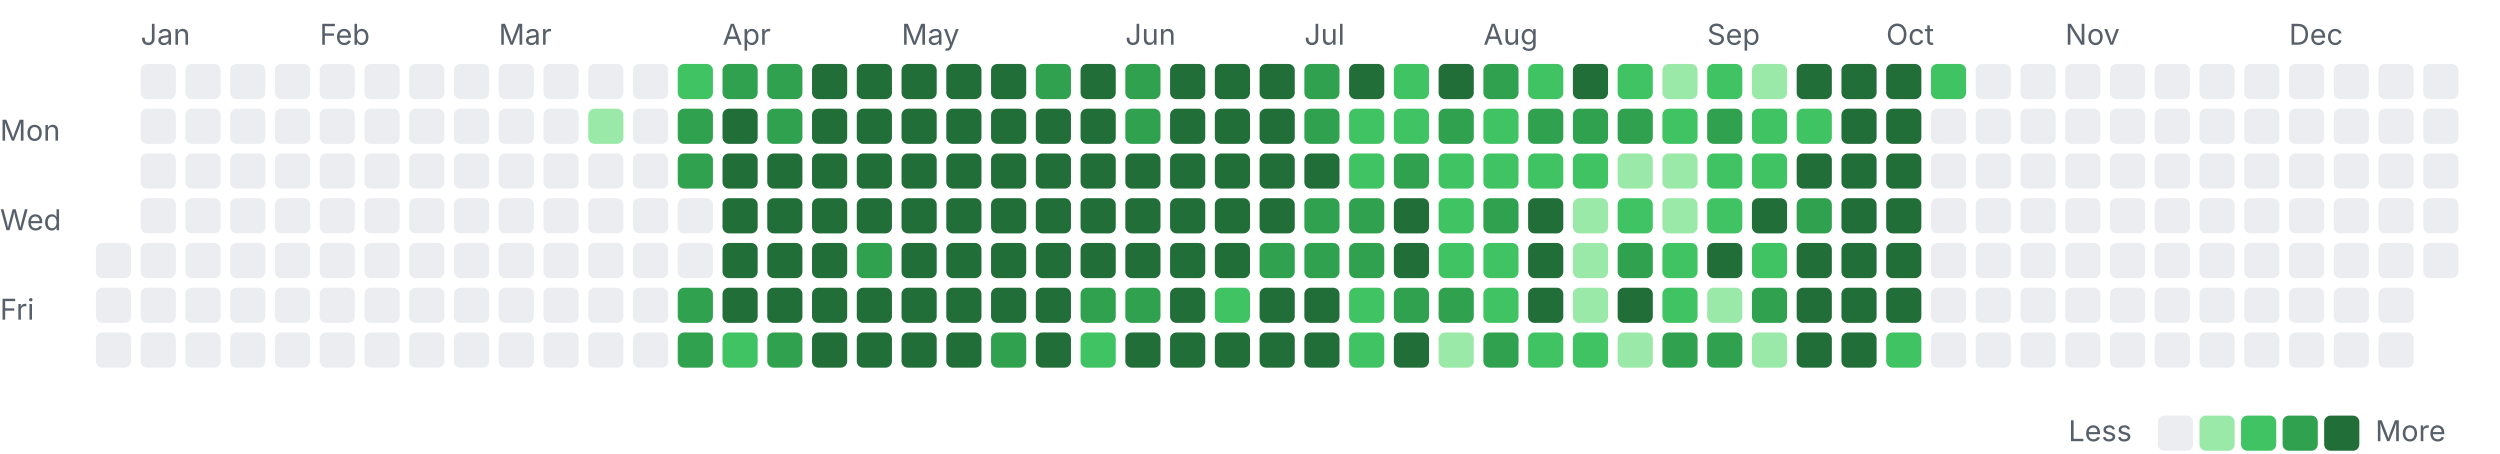
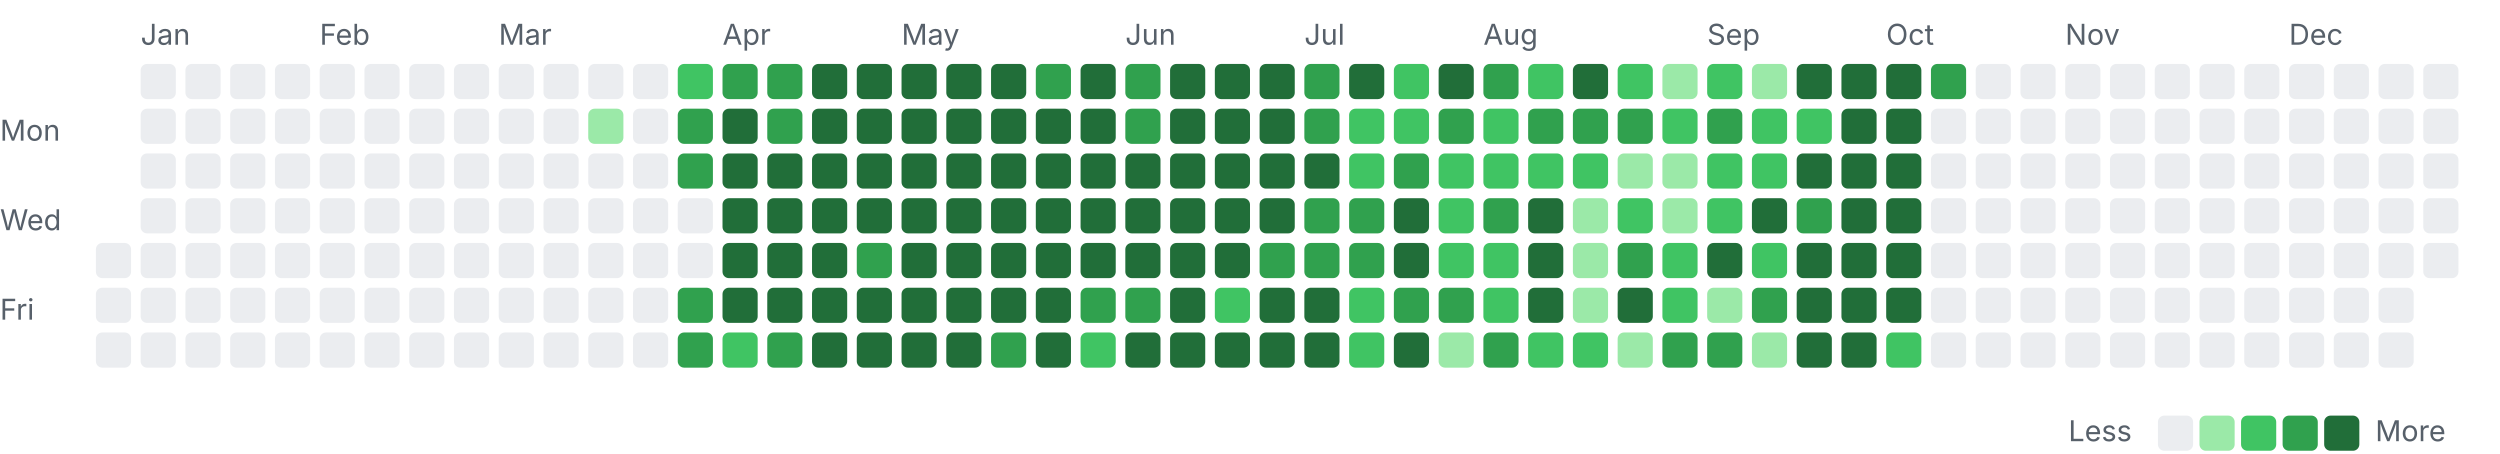
<svg xmlns="http://www.w3.org/2000/svg" width="782" height="142" viewBox="0 0 782 142">
  <style>.l0{fill:#ebedf0}.l1{fill:#9be9a8}.l2{fill:#40c463}.l3{fill:#30a14e}.l4{fill:#216e39} .lbl{fill:#57606a;font:9px -apple-system,Segoe UI,sans-serif}@media(prefers-color-scheme:dark){.l0{fill:#161b22}.l1{fill:#0e4429}.l2{fill:#006d32}.l3{fill:#26a641}.l4{fill:#39d353} .lbl{fill:#8b949e}}</style>
  <text class="lbl" x="44" y="14">Jan</text>
  <text class="lbl" x="100" y="14">Feb</text>
  <text class="lbl" x="156" y="14">Mar</text>
  <text class="lbl" x="226" y="14">Apr</text>
  <text class="lbl" x="282" y="14">May</text>
  <text class="lbl" x="352" y="14">Jun</text>
  <text class="lbl" x="408" y="14">Jul</text>
  <text class="lbl" x="464" y="14">Aug</text>
  <text class="lbl" x="534" y="14">Sep</text>
  <text class="lbl" x="590" y="14">Oct</text>
  <text class="lbl" x="646" y="14">Nov</text>
  <text class="lbl" x="716" y="14">Dec</text>
  <text class="lbl" x="0" y="44">Mon</text>
  <text class="lbl" x="0" y="72">Wed</text>
  <text class="lbl" x="0" y="100">Fri</text>
  <rect class="l0" x="30" y="76" width="11" height="11" rx="2" />
  <rect class="l0" x="30" y="90" width="11" height="11" rx="2" />
  <rect class="l0" x="30" y="104" width="11" height="11" rx="2" />
  <rect class="l0" x="44" y="20" width="11" height="11" rx="2" />
  <rect class="l0" x="44" y="34" width="11" height="11" rx="2" />
  <rect class="l0" x="44" y="48" width="11" height="11" rx="2" />
  <rect class="l0" x="44" y="62" width="11" height="11" rx="2" />
  <rect class="l0" x="44" y="76" width="11" height="11" rx="2" />
  <rect class="l0" x="44" y="90" width="11" height="11" rx="2" />
  <rect class="l0" x="44" y="104" width="11" height="11" rx="2" />
  <rect class="l0" x="58" y="20" width="11" height="11" rx="2" />
  <rect class="l0" x="58" y="34" width="11" height="11" rx="2" />
  <rect class="l0" x="58" y="48" width="11" height="11" rx="2" />
  <rect class="l0" x="58" y="62" width="11" height="11" rx="2" />
  <rect class="l0" x="58" y="76" width="11" height="11" rx="2" />
  <rect class="l0" x="58" y="90" width="11" height="11" rx="2" />
  <rect class="l0" x="58" y="104" width="11" height="11" rx="2" />
  <rect class="l0" x="72" y="20" width="11" height="11" rx="2" />
  <rect class="l0" x="72" y="34" width="11" height="11" rx="2" />
  <rect class="l0" x="72" y="48" width="11" height="11" rx="2" />
  <rect class="l0" x="72" y="62" width="11" height="11" rx="2" />
  <rect class="l0" x="72" y="76" width="11" height="11" rx="2" />
  <rect class="l0" x="72" y="90" width="11" height="11" rx="2" />
  <rect class="l0" x="72" y="104" width="11" height="11" rx="2" />
  <rect class="l0" x="86" y="20" width="11" height="11" rx="2" />
  <rect class="l0" x="86" y="34" width="11" height="11" rx="2" />
  <rect class="l0" x="86" y="48" width="11" height="11" rx="2" />
  <rect class="l0" x="86" y="62" width="11" height="11" rx="2" />
  <rect class="l0" x="86" y="76" width="11" height="11" rx="2" />
  <rect class="l0" x="86" y="90" width="11" height="11" rx="2" />
  <rect class="l0" x="86" y="104" width="11" height="11" rx="2" />
  <rect class="l0" x="100" y="20" width="11" height="11" rx="2" />
  <rect class="l0" x="100" y="34" width="11" height="11" rx="2" />
  <rect class="l0" x="100" y="48" width="11" height="11" rx="2" />
  <rect class="l0" x="100" y="62" width="11" height="11" rx="2" />
  <rect class="l0" x="100" y="76" width="11" height="11" rx="2" />
  <rect class="l0" x="100" y="90" width="11" height="11" rx="2" />
  <rect class="l0" x="100" y="104" width="11" height="11" rx="2" />
  <rect class="l0" x="114" y="20" width="11" height="11" rx="2" />
  <rect class="l0" x="114" y="34" width="11" height="11" rx="2" />
  <rect class="l0" x="114" y="48" width="11" height="11" rx="2" />
  <rect class="l0" x="114" y="62" width="11" height="11" rx="2" />
  <rect class="l0" x="114" y="76" width="11" height="11" rx="2" />
  <rect class="l0" x="114" y="90" width="11" height="11" rx="2" />
  <rect class="l0" x="114" y="104" width="11" height="11" rx="2" />
  <rect class="l0" x="128" y="20" width="11" height="11" rx="2" />
  <rect class="l0" x="128" y="34" width="11" height="11" rx="2" />
  <rect class="l0" x="128" y="48" width="11" height="11" rx="2" />
  <rect class="l0" x="128" y="62" width="11" height="11" rx="2" />
  <rect class="l0" x="128" y="76" width="11" height="11" rx="2" />
  <rect class="l0" x="128" y="90" width="11" height="11" rx="2" />
  <rect class="l0" x="128" y="104" width="11" height="11" rx="2" />
  <rect class="l0" x="142" y="20" width="11" height="11" rx="2" />
  <rect class="l0" x="142" y="34" width="11" height="11" rx="2" />
  <rect class="l0" x="142" y="48" width="11" height="11" rx="2" />
  <rect class="l0" x="142" y="62" width="11" height="11" rx="2" />
  <rect class="l0" x="142" y="76" width="11" height="11" rx="2" />
  <rect class="l0" x="142" y="90" width="11" height="11" rx="2" />
  <rect class="l0" x="142" y="104" width="11" height="11" rx="2" />
  <rect class="l0" x="156" y="20" width="11" height="11" rx="2" />
  <rect class="l0" x="156" y="34" width="11" height="11" rx="2" />
  <rect class="l0" x="156" y="48" width="11" height="11" rx="2" />
  <rect class="l0" x="156" y="62" width="11" height="11" rx="2" />
  <rect class="l0" x="156" y="76" width="11" height="11" rx="2" />
  <rect class="l0" x="156" y="90" width="11" height="11" rx="2" />
  <rect class="l0" x="156" y="104" width="11" height="11" rx="2" />
  <rect class="l0" x="170" y="20" width="11" height="11" rx="2" />
  <rect class="l0" x="170" y="34" width="11" height="11" rx="2" />
  <rect class="l0" x="170" y="48" width="11" height="11" rx="2" />
  <rect class="l0" x="170" y="62" width="11" height="11" rx="2" />
  <rect class="l0" x="170" y="76" width="11" height="11" rx="2" />
  <rect class="l0" x="170" y="90" width="11" height="11" rx="2" />
  <rect class="l0" x="170" y="104" width="11" height="11" rx="2" />
  <rect class="l0" x="184" y="20" width="11" height="11" rx="2" />
  <rect class="l1" x="184" y="34" width="11" height="11" rx="2" />
  <rect class="l0" x="184" y="48" width="11" height="11" rx="2" />
  <rect class="l0" x="184" y="62" width="11" height="11" rx="2" />
  <rect class="l0" x="184" y="76" width="11" height="11" rx="2" />
  <rect class="l0" x="184" y="90" width="11" height="11" rx="2" />
  <rect class="l0" x="184" y="104" width="11" height="11" rx="2" />
  <rect class="l0" x="198" y="20" width="11" height="11" rx="2" />
  <rect class="l0" x="198" y="34" width="11" height="11" rx="2" />
  <rect class="l0" x="198" y="48" width="11" height="11" rx="2" />
  <rect class="l0" x="198" y="62" width="11" height="11" rx="2" />
  <rect class="l0" x="198" y="76" width="11" height="11" rx="2" />
  <rect class="l0" x="198" y="90" width="11" height="11" rx="2" />
  <rect class="l0" x="198" y="104" width="11" height="11" rx="2" />
  <rect class="l2" x="212" y="20" width="11" height="11" rx="2" />
  <rect class="l3" x="212" y="34" width="11" height="11" rx="2" />
  <rect class="l3" x="212" y="48" width="11" height="11" rx="2" />
  <rect class="l0" x="212" y="62" width="11" height="11" rx="2" />
  <rect class="l0" x="212" y="76" width="11" height="11" rx="2" />
  <rect class="l3" x="212" y="90" width="11" height="11" rx="2" />
  <rect class="l3" x="212" y="104" width="11" height="11" rx="2" />
  <rect class="l3" x="226" y="20" width="11" height="11" rx="2" />
  <rect class="l4" x="226" y="34" width="11" height="11" rx="2" />
  <rect class="l4" x="226" y="48" width="11" height="11" rx="2" />
  <rect class="l4" x="226" y="62" width="11" height="11" rx="2" />
  <rect class="l4" x="226" y="76" width="11" height="11" rx="2" />
  <rect class="l4" x="226" y="90" width="11" height="11" rx="2" />
  <rect class="l2" x="226" y="104" width="11" height="11" rx="2" />
  <rect class="l3" x="240" y="20" width="11" height="11" rx="2" />
  <rect class="l3" x="240" y="34" width="11" height="11" rx="2" />
  <rect class="l4" x="240" y="48" width="11" height="11" rx="2" />
  <rect class="l4" x="240" y="62" width="11" height="11" rx="2" />
  <rect class="l4" x="240" y="76" width="11" height="11" rx="2" />
  <rect class="l4" x="240" y="90" width="11" height="11" rx="2" />
  <rect class="l3" x="240" y="104" width="11" height="11" rx="2" />
  <rect class="l4" x="254" y="20" width="11" height="11" rx="2" />
  <rect class="l4" x="254" y="34" width="11" height="11" rx="2" />
  <rect class="l4" x="254" y="48" width="11" height="11" rx="2" />
  <rect class="l4" x="254" y="62" width="11" height="11" rx="2" />
  <rect class="l4" x="254" y="76" width="11" height="11" rx="2" />
  <rect class="l4" x="254" y="90" width="11" height="11" rx="2" />
  <rect class="l4" x="254" y="104" width="11" height="11" rx="2" />
  <rect class="l4" x="268" y="20" width="11" height="11" rx="2" />
  <rect class="l4" x="268" y="34" width="11" height="11" rx="2" />
  <rect class="l4" x="268" y="48" width="11" height="11" rx="2" />
  <rect class="l4" x="268" y="62" width="11" height="11" rx="2" />
  <rect class="l3" x="268" y="76" width="11" height="11" rx="2" />
  <rect class="l4" x="268" y="90" width="11" height="11" rx="2" />
  <rect class="l4" x="268" y="104" width="11" height="11" rx="2" />
  <rect class="l4" x="282" y="20" width="11" height="11" rx="2" />
  <rect class="l4" x="282" y="34" width="11" height="11" rx="2" />
  <rect class="l4" x="282" y="48" width="11" height="11" rx="2" />
  <rect class="l4" x="282" y="62" width="11" height="11" rx="2" />
  <rect class="l4" x="282" y="76" width="11" height="11" rx="2" />
  <rect class="l4" x="282" y="90" width="11" height="11" rx="2" />
  <rect class="l4" x="282" y="104" width="11" height="11" rx="2" />
  <rect class="l4" x="296" y="20" width="11" height="11" rx="2" />
  <rect class="l4" x="296" y="34" width="11" height="11" rx="2" />
  <rect class="l4" x="296" y="48" width="11" height="11" rx="2" />
  <rect class="l4" x="296" y="62" width="11" height="11" rx="2" />
  <rect class="l4" x="296" y="76" width="11" height="11" rx="2" />
  <rect class="l4" x="296" y="90" width="11" height="11" rx="2" />
  <rect class="l4" x="296" y="104" width="11" height="11" rx="2" />
  <rect class="l4" x="310" y="20" width="11" height="11" rx="2" />
  <rect class="l4" x="310" y="34" width="11" height="11" rx="2" />
  <rect class="l4" x="310" y="48" width="11" height="11" rx="2" />
  <rect class="l4" x="310" y="62" width="11" height="11" rx="2" />
  <rect class="l4" x="310" y="76" width="11" height="11" rx="2" />
  <rect class="l4" x="310" y="90" width="11" height="11" rx="2" />
  <rect class="l3" x="310" y="104" width="11" height="11" rx="2" />
  <rect class="l3" x="324" y="20" width="11" height="11" rx="2" />
  <rect class="l4" x="324" y="34" width="11" height="11" rx="2" />
  <rect class="l4" x="324" y="48" width="11" height="11" rx="2" />
  <rect class="l4" x="324" y="62" width="11" height="11" rx="2" />
  <rect class="l4" x="324" y="76" width="11" height="11" rx="2" />
  <rect class="l4" x="324" y="90" width="11" height="11" rx="2" />
  <rect class="l4" x="324" y="104" width="11" height="11" rx="2" />
  <rect class="l4" x="338" y="20" width="11" height="11" rx="2" />
  <rect class="l4" x="338" y="34" width="11" height="11" rx="2" />
  <rect class="l4" x="338" y="48" width="11" height="11" rx="2" />
  <rect class="l4" x="338" y="62" width="11" height="11" rx="2" />
  <rect class="l4" x="338" y="76" width="11" height="11" rx="2" />
  <rect class="l3" x="338" y="90" width="11" height="11" rx="2" />
  <rect class="l2" x="338" y="104" width="11" height="11" rx="2" />
  <rect class="l3" x="352" y="20" width="11" height="11" rx="2" />
  <rect class="l3" x="352" y="34" width="11" height="11" rx="2" />
  <rect class="l4" x="352" y="48" width="11" height="11" rx="2" />
  <rect class="l4" x="352" y="62" width="11" height="11" rx="2" />
  <rect class="l4" x="352" y="76" width="11" height="11" rx="2" />
  <rect class="l3" x="352" y="90" width="11" height="11" rx="2" />
  <rect class="l4" x="352" y="104" width="11" height="11" rx="2" />
  <rect class="l4" x="366" y="20" width="11" height="11" rx="2" />
  <rect class="l4" x="366" y="34" width="11" height="11" rx="2" />
  <rect class="l4" x="366" y="48" width="11" height="11" rx="2" />
  <rect class="l4" x="366" y="62" width="11" height="11" rx="2" />
  <rect class="l4" x="366" y="76" width="11" height="11" rx="2" />
  <rect class="l4" x="366" y="90" width="11" height="11" rx="2" />
  <rect class="l4" x="366" y="104" width="11" height="11" rx="2" />
  <rect class="l4" x="380" y="20" width="11" height="11" rx="2" />
  <rect class="l4" x="380" y="34" width="11" height="11" rx="2" />
  <rect class="l4" x="380" y="48" width="11" height="11" rx="2" />
  <rect class="l4" x="380" y="62" width="11" height="11" rx="2" />
  <rect class="l4" x="380" y="76" width="11" height="11" rx="2" />
  <rect class="l2" x="380" y="90" width="11" height="11" rx="2" />
  <rect class="l4" x="380" y="104" width="11" height="11" rx="2" />
  <rect class="l4" x="394" y="20" width="11" height="11" rx="2" />
  <rect class="l4" x="394" y="34" width="11" height="11" rx="2" />
  <rect class="l4" x="394" y="48" width="11" height="11" rx="2" />
  <rect class="l4" x="394" y="62" width="11" height="11" rx="2" />
  <rect class="l3" x="394" y="76" width="11" height="11" rx="2" />
  <rect class="l4" x="394" y="90" width="11" height="11" rx="2" />
  <rect class="l4" x="394" y="104" width="11" height="11" rx="2" />
  <rect class="l3" x="408" y="20" width="11" height="11" rx="2" />
  <rect class="l3" x="408" y="34" width="11" height="11" rx="2" />
  <rect class="l4" x="408" y="48" width="11" height="11" rx="2" />
  <rect class="l3" x="408" y="62" width="11" height="11" rx="2" />
  <rect class="l3" x="408" y="76" width="11" height="11" rx="2" />
  <rect class="l4" x="408" y="90" width="11" height="11" rx="2" />
  <rect class="l4" x="408" y="104" width="11" height="11" rx="2" />
  <rect class="l4" x="422" y="20" width="11" height="11" rx="2" />
  <rect class="l2" x="422" y="34" width="11" height="11" rx="2" />
  <rect class="l2" x="422" y="48" width="11" height="11" rx="2" />
  <rect class="l3" x="422" y="62" width="11" height="11" rx="2" />
  <rect class="l3" x="422" y="76" width="11" height="11" rx="2" />
  <rect class="l2" x="422" y="90" width="11" height="11" rx="2" />
  <rect class="l2" x="422" y="104" width="11" height="11" rx="2" />
  <rect class="l2" x="436" y="20" width="11" height="11" rx="2" />
  <rect class="l2" x="436" y="34" width="11" height="11" rx="2" />
  <rect class="l3" x="436" y="48" width="11" height="11" rx="2" />
  <rect class="l4" x="436" y="62" width="11" height="11" rx="2" />
  <rect class="l4" x="436" y="76" width="11" height="11" rx="2" />
  <rect class="l3" x="436" y="90" width="11" height="11" rx="2" />
  <rect class="l4" x="436" y="104" width="11" height="11" rx="2" />
  <rect class="l4" x="450" y="20" width="11" height="11" rx="2" />
  <rect class="l3" x="450" y="34" width="11" height="11" rx="2" />
  <rect class="l2" x="450" y="48" width="11" height="11" rx="2" />
  <rect class="l2" x="450" y="62" width="11" height="11" rx="2" />
  <rect class="l2" x="450" y="76" width="11" height="11" rx="2" />
  <rect class="l3" x="450" y="90" width="11" height="11" rx="2" />
  <rect class="l1" x="450" y="104" width="11" height="11" rx="2" />
  <rect class="l3" x="464" y="20" width="11" height="11" rx="2" />
  <rect class="l2" x="464" y="34" width="11" height="11" rx="2" />
  <rect class="l2" x="464" y="48" width="11" height="11" rx="2" />
  <rect class="l3" x="464" y="62" width="11" height="11" rx="2" />
  <rect class="l2" x="464" y="76" width="11" height="11" rx="2" />
  <rect class="l2" x="464" y="90" width="11" height="11" rx="2" />
  <rect class="l3" x="464" y="104" width="11" height="11" rx="2" />
  <rect class="l2" x="478" y="20" width="11" height="11" rx="2" />
  <rect class="l3" x="478" y="34" width="11" height="11" rx="2" />
  <rect class="l2" x="478" y="48" width="11" height="11" rx="2" />
  <rect class="l4" x="478" y="62" width="11" height="11" rx="2" />
  <rect class="l4" x="478" y="76" width="11" height="11" rx="2" />
  <rect class="l4" x="478" y="90" width="11" height="11" rx="2" />
  <rect class="l2" x="478" y="104" width="11" height="11" rx="2" />
  <rect class="l4" x="492" y="20" width="11" height="11" rx="2" />
  <rect class="l3" x="492" y="34" width="11" height="11" rx="2" />
  <rect class="l2" x="492" y="48" width="11" height="11" rx="2" />
  <rect class="l1" x="492" y="62" width="11" height="11" rx="2" />
  <rect class="l1" x="492" y="76" width="11" height="11" rx="2" />
  <rect class="l1" x="492" y="90" width="11" height="11" rx="2" />
  <rect class="l2" x="492" y="104" width="11" height="11" rx="2" />
  <rect class="l2" x="506" y="20" width="11" height="11" rx="2" />
  <rect class="l3" x="506" y="34" width="11" height="11" rx="2" />
  <rect class="l1" x="506" y="48" width="11" height="11" rx="2" />
  <rect class="l2" x="506" y="62" width="11" height="11" rx="2" />
  <rect class="l3" x="506" y="76" width="11" height="11" rx="2" />
  <rect class="l4" x="506" y="90" width="11" height="11" rx="2" />
  <rect class="l1" x="506" y="104" width="11" height="11" rx="2" />
  <rect class="l1" x="520" y="20" width="11" height="11" rx="2" />
  <rect class="l2" x="520" y="34" width="11" height="11" rx="2" />
  <rect class="l1" x="520" y="48" width="11" height="11" rx="2" />
  <rect class="l1" x="520" y="62" width="11" height="11" rx="2" />
  <rect class="l2" x="520" y="76" width="11" height="11" rx="2" />
  <rect class="l2" x="520" y="90" width="11" height="11" rx="2" />
  <rect class="l3" x="520" y="104" width="11" height="11" rx="2" />
  <rect class="l2" x="534" y="20" width="11" height="11" rx="2" />
  <rect class="l3" x="534" y="34" width="11" height="11" rx="2" />
  <rect class="l2" x="534" y="48" width="11" height="11" rx="2" />
  <rect class="l2" x="534" y="62" width="11" height="11" rx="2" />
  <rect class="l4" x="534" y="76" width="11" height="11" rx="2" />
  <rect class="l1" x="534" y="90" width="11" height="11" rx="2" />
  <rect class="l3" x="534" y="104" width="11" height="11" rx="2" />
  <rect class="l1" x="548" y="20" width="11" height="11" rx="2" />
  <rect class="l2" x="548" y="34" width="11" height="11" rx="2" />
  <rect class="l2" x="548" y="48" width="11" height="11" rx="2" />
  <rect class="l4" x="548" y="62" width="11" height="11" rx="2" />
  <rect class="l2" x="548" y="76" width="11" height="11" rx="2" />
  <rect class="l3" x="548" y="90" width="11" height="11" rx="2" />
  <rect class="l1" x="548" y="104" width="11" height="11" rx="2" />
  <rect class="l4" x="562" y="20" width="11" height="11" rx="2" />
  <rect class="l2" x="562" y="34" width="11" height="11" rx="2" />
  <rect class="l4" x="562" y="48" width="11" height="11" rx="2" />
  <rect class="l3" x="562" y="62" width="11" height="11" rx="2" />
  <rect class="l4" x="562" y="76" width="11" height="11" rx="2" />
  <rect class="l4" x="562" y="90" width="11" height="11" rx="2" />
  <rect class="l4" x="562" y="104" width="11" height="11" rx="2" />
  <rect class="l4" x="576" y="20" width="11" height="11" rx="2" />
  <rect class="l4" x="576" y="34" width="11" height="11" rx="2" />
  <rect class="l4" x="576" y="48" width="11" height="11" rx="2" />
  <rect class="l4" x="576" y="62" width="11" height="11" rx="2" />
  <rect class="l4" x="576" y="76" width="11" height="11" rx="2" />
  <rect class="l4" x="576" y="90" width="11" height="11" rx="2" />
  <rect class="l4" x="576" y="104" width="11" height="11" rx="2" />
  <rect class="l4" x="590" y="20" width="11" height="11" rx="2" />
  <rect class="l4" x="590" y="34" width="11" height="11" rx="2" />
  <rect class="l4" x="590" y="48" width="11" height="11" rx="2" />
  <rect class="l4" x="590" y="62" width="11" height="11" rx="2" />
  <rect class="l4" x="590" y="76" width="11" height="11" rx="2" />
  <rect class="l4" x="590" y="90" width="11" height="11" rx="2" />
  <rect class="l2" x="590" y="104" width="11" height="11" rx="2" />
-   <rect class="l2" x="604" y="20" width="11" height="11" rx="2" />
+   <rect class="l3" x="604" y="20" width="11" height="11" rx="2" />
  <rect class="l0" x="604" y="34" width="11" height="11" rx="2" />
  <rect class="l0" x="604" y="48" width="11" height="11" rx="2" />
  <rect class="l0" x="604" y="62" width="11" height="11" rx="2" />
  <rect class="l0" x="604" y="76" width="11" height="11" rx="2" />
  <rect class="l0" x="604" y="90" width="11" height="11" rx="2" />
  <rect class="l0" x="604" y="104" width="11" height="11" rx="2" />
  <rect class="l0" x="618" y="20" width="11" height="11" rx="2" />
  <rect class="l0" x="618" y="34" width="11" height="11" rx="2" />
  <rect class="l0" x="618" y="48" width="11" height="11" rx="2" />
  <rect class="l0" x="618" y="62" width="11" height="11" rx="2" />
  <rect class="l0" x="618" y="76" width="11" height="11" rx="2" />
  <rect class="l0" x="618" y="90" width="11" height="11" rx="2" />
  <rect class="l0" x="618" y="104" width="11" height="11" rx="2" />
  <rect class="l0" x="632" y="20" width="11" height="11" rx="2" />
  <rect class="l0" x="632" y="34" width="11" height="11" rx="2" />
  <rect class="l0" x="632" y="48" width="11" height="11" rx="2" />
  <rect class="l0" x="632" y="62" width="11" height="11" rx="2" />
  <rect class="l0" x="632" y="76" width="11" height="11" rx="2" />
  <rect class="l0" x="632" y="90" width="11" height="11" rx="2" />
  <rect class="l0" x="632" y="104" width="11" height="11" rx="2" />
  <rect class="l0" x="646" y="20" width="11" height="11" rx="2" />
  <rect class="l0" x="646" y="34" width="11" height="11" rx="2" />
  <rect class="l0" x="646" y="48" width="11" height="11" rx="2" />
  <rect class="l0" x="646" y="62" width="11" height="11" rx="2" />
  <rect class="l0" x="646" y="76" width="11" height="11" rx="2" />
  <rect class="l0" x="646" y="90" width="11" height="11" rx="2" />
  <rect class="l0" x="646" y="104" width="11" height="11" rx="2" />
  <rect class="l0" x="660" y="20" width="11" height="11" rx="2" />
  <rect class="l0" x="660" y="34" width="11" height="11" rx="2" />
  <rect class="l0" x="660" y="48" width="11" height="11" rx="2" />
  <rect class="l0" x="660" y="62" width="11" height="11" rx="2" />
  <rect class="l0" x="660" y="76" width="11" height="11" rx="2" />
  <rect class="l0" x="660" y="90" width="11" height="11" rx="2" />
  <rect class="l0" x="660" y="104" width="11" height="11" rx="2" />
  <rect class="l0" x="674" y="20" width="11" height="11" rx="2" />
  <rect class="l0" x="674" y="34" width="11" height="11" rx="2" />
  <rect class="l0" x="674" y="48" width="11" height="11" rx="2" />
  <rect class="l0" x="674" y="62" width="11" height="11" rx="2" />
  <rect class="l0" x="674" y="76" width="11" height="11" rx="2" />
  <rect class="l0" x="674" y="90" width="11" height="11" rx="2" />
  <rect class="l0" x="674" y="104" width="11" height="11" rx="2" />
  <rect class="l0" x="688" y="20" width="11" height="11" rx="2" />
  <rect class="l0" x="688" y="34" width="11" height="11" rx="2" />
  <rect class="l0" x="688" y="48" width="11" height="11" rx="2" />
  <rect class="l0" x="688" y="62" width="11" height="11" rx="2" />
  <rect class="l0" x="688" y="76" width="11" height="11" rx="2" />
  <rect class="l0" x="688" y="90" width="11" height="11" rx="2" />
  <rect class="l0" x="688" y="104" width="11" height="11" rx="2" />
  <rect class="l0" x="702" y="20" width="11" height="11" rx="2" />
  <rect class="l0" x="702" y="34" width="11" height="11" rx="2" />
  <rect class="l0" x="702" y="48" width="11" height="11" rx="2" />
  <rect class="l0" x="702" y="62" width="11" height="11" rx="2" />
  <rect class="l0" x="702" y="76" width="11" height="11" rx="2" />
  <rect class="l0" x="702" y="90" width="11" height="11" rx="2" />
  <rect class="l0" x="702" y="104" width="11" height="11" rx="2" />
  <rect class="l0" x="716" y="20" width="11" height="11" rx="2" />
  <rect class="l0" x="716" y="34" width="11" height="11" rx="2" />
  <rect class="l0" x="716" y="48" width="11" height="11" rx="2" />
  <rect class="l0" x="716" y="62" width="11" height="11" rx="2" />
  <rect class="l0" x="716" y="76" width="11" height="11" rx="2" />
  <rect class="l0" x="716" y="90" width="11" height="11" rx="2" />
  <rect class="l0" x="716" y="104" width="11" height="11" rx="2" />
  <rect class="l0" x="730" y="20" width="11" height="11" rx="2" />
  <rect class="l0" x="730" y="34" width="11" height="11" rx="2" />
  <rect class="l0" x="730" y="48" width="11" height="11" rx="2" />
  <rect class="l0" x="730" y="62" width="11" height="11" rx="2" />
  <rect class="l0" x="730" y="76" width="11" height="11" rx="2" />
  <rect class="l0" x="730" y="90" width="11" height="11" rx="2" />
  <rect class="l0" x="730" y="104" width="11" height="11" rx="2" />
  <rect class="l0" x="744" y="20" width="11" height="11" rx="2" />
  <rect class="l0" x="744" y="34" width="11" height="11" rx="2" />
  <rect class="l0" x="744" y="48" width="11" height="11" rx="2" />
  <rect class="l0" x="744" y="62" width="11" height="11" rx="2" />
  <rect class="l0" x="744" y="76" width="11" height="11" rx="2" />
  <rect class="l0" x="744" y="90" width="11" height="11" rx="2" />
  <rect class="l0" x="744" y="104" width="11" height="11" rx="2" />
  <rect class="l0" x="758" y="20" width="11" height="11" rx="2" />
  <rect class="l0" x="758" y="34" width="11" height="11" rx="2" />
  <rect class="l0" x="758" y="48" width="11" height="11" rx="2" />
  <rect class="l0" x="758" y="62" width="11" height="11" rx="2" />
  <rect class="l0" x="758" y="76" width="11" height="11" rx="2" />
  <text class="lbl" x="647" y="138">Less</text>
  <rect class="l0" x="675" y="130" width="11" height="11" rx="2" />
  <rect class="l1" x="688" y="130" width="11" height="11" rx="2" />
  <rect class="l2" x="701" y="130" width="11" height="11" rx="2" />
  <rect class="l3" x="714" y="130" width="11" height="11" rx="2" />
  <rect class="l4" x="727" y="130" width="11" height="11" rx="2" />
  <text class="lbl" x="743" y="138">More</text>
</svg>
